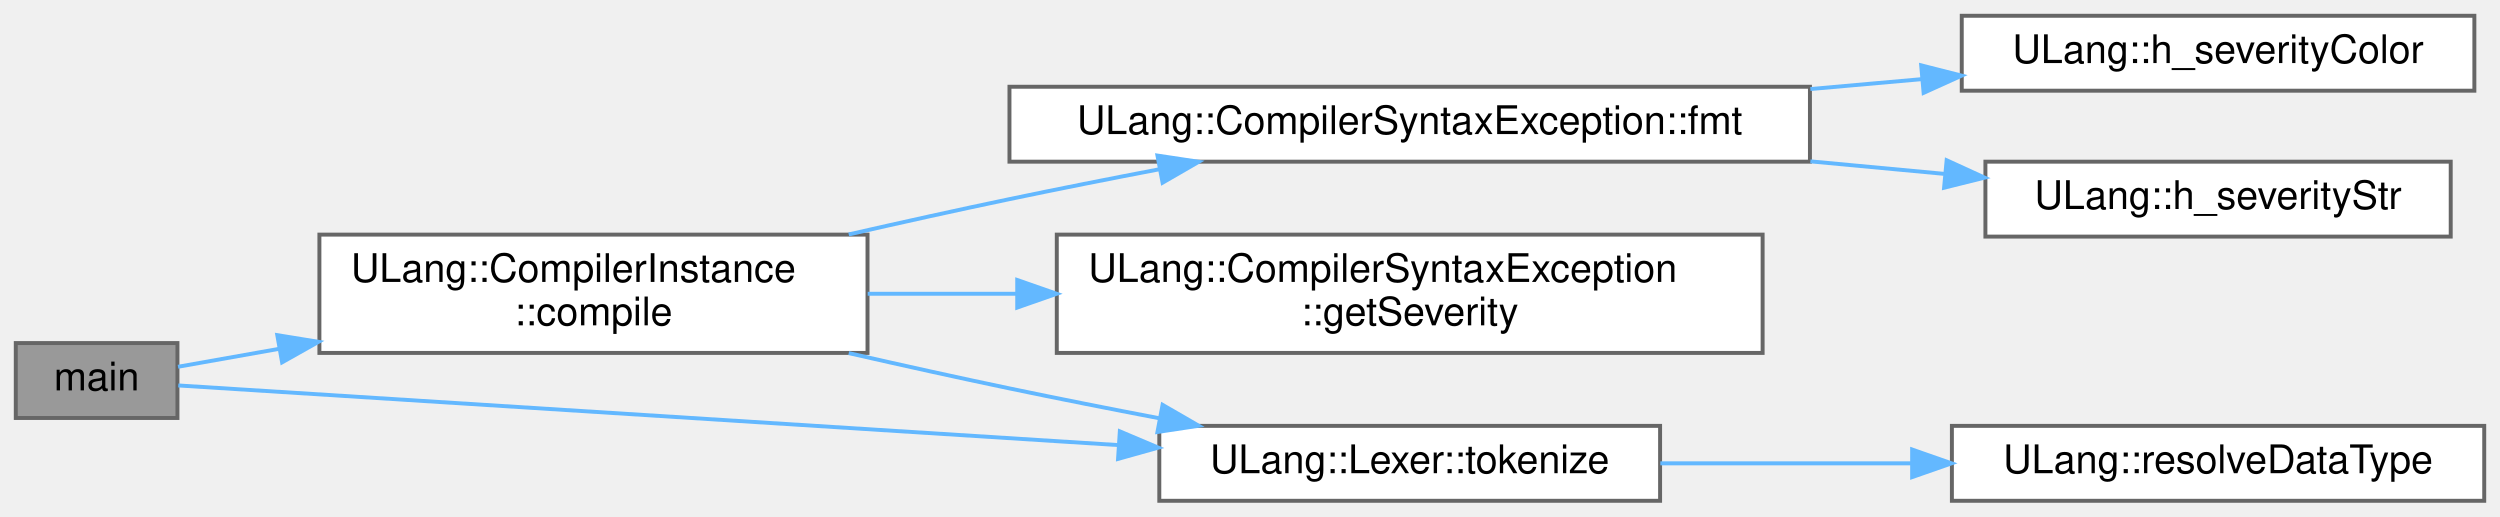
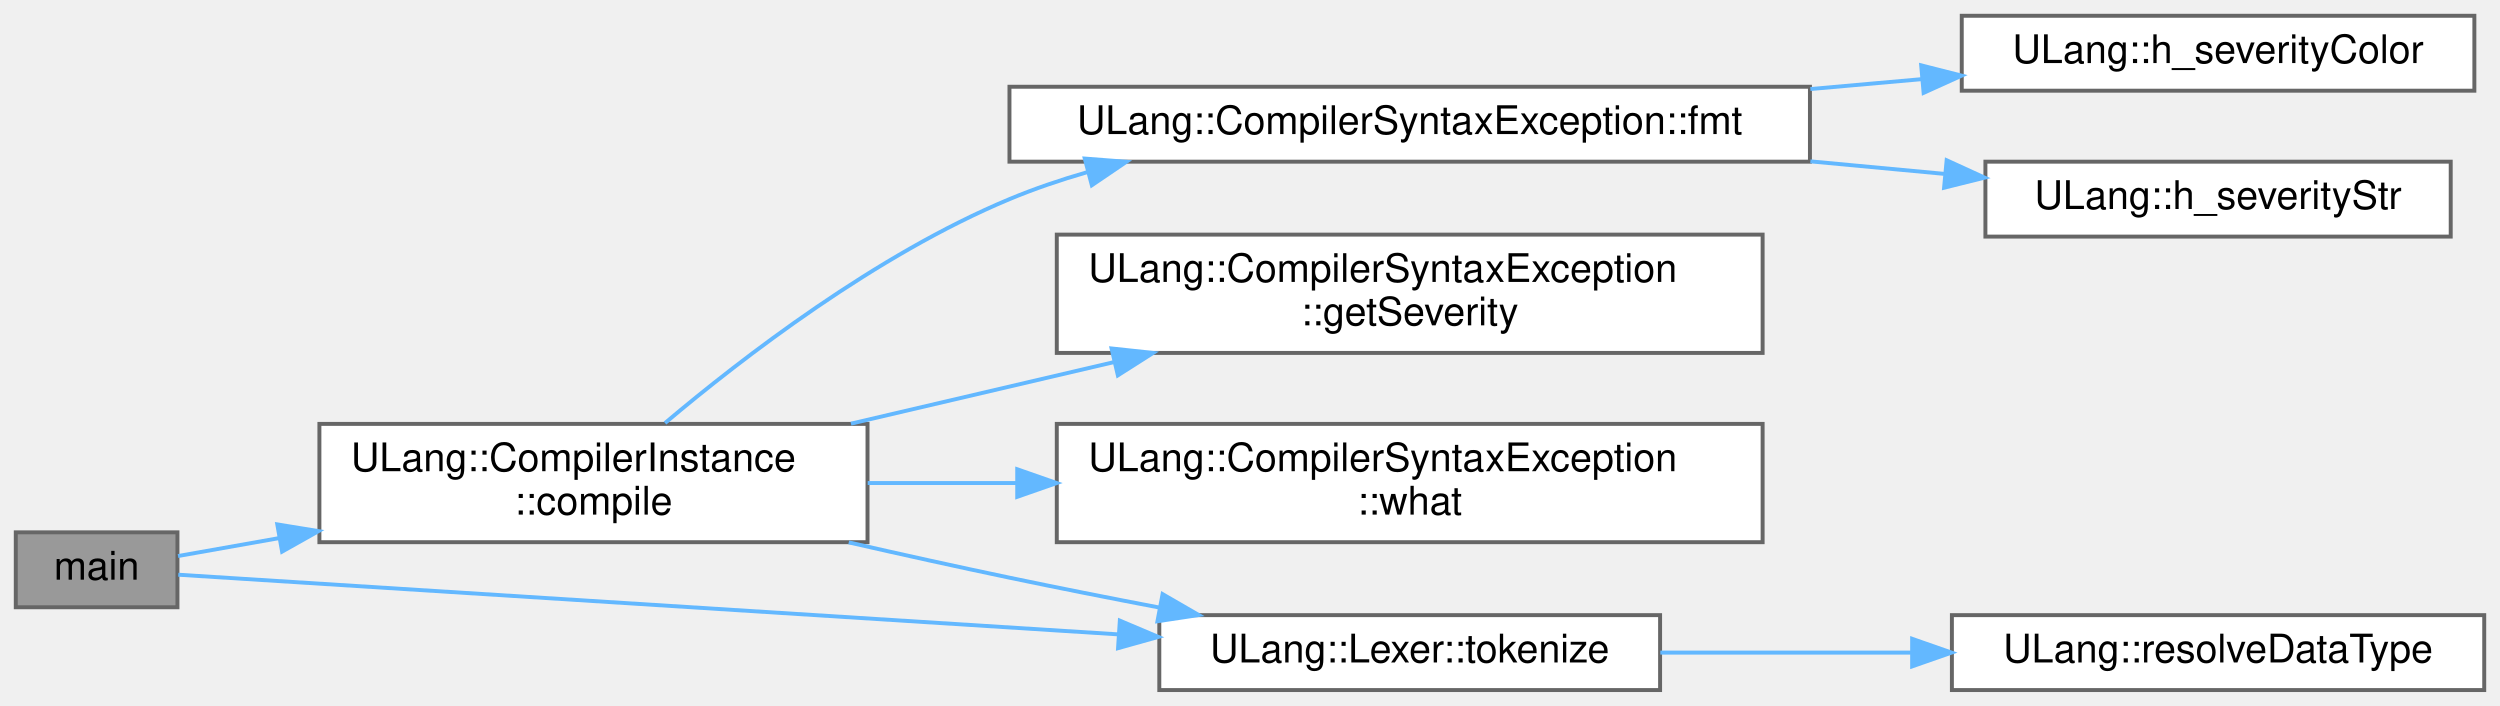
- <svg xmlns="http://www.w3.org/2000/svg" xmlns:xlink="http://www.w3.org/1999/xlink" width="634pt" height="131pt" viewBox="0.00 0.00 634.00 131.00">
-   <g id="graph0" class="graph" transform="scale(1 1) rotate(0) translate(4 127)">
+ <svg xmlns="http://www.w3.org/2000/svg" xmlns:xlink="http://www.w3.org/1999/xlink" width="634pt" height="179pt" viewBox="0.00 0.00 634.00 179.00">
+   <g id="graph0" class="graph" transform="scale(1 1) rotate(0) translate(4 175)">
    <g id="Node000001" class="node">
      <g id="a_Node000001">
        <a xlink:title=" ">
          <polygon fill="#999999" stroke="#666666" points="41,-40 0,-40 0,-21 41,-21 41,-40" />
          <text text-anchor="middle" x="20.5" y="-28" font-family="Helvetica,sans-Serif" font-size="10.00">main</text>
        </a>
      </g>
    </g>
    <g id="Node000002" class="node">
      <g id="a_Node000002">
        <a xlink:href="classULang_1_1CompilerInstance.html#a421fd0510115d58a186435486b9fa7aa" target="_top" xlink:title="does the compilation">
          <polygon fill="white" stroke="#666666" points="216,-67.5 77,-67.5 77,-37.5 216,-37.5 216,-67.5" />
          <text text-anchor="start" x="85" y="-55.5" font-family="Helvetica,sans-Serif" font-size="10.00">ULang::CompilerInstance</text>
          <text text-anchor="middle" x="146.5" y="-44.5" font-family="Helvetica,sans-Serif" font-size="10.00">::compile</text>
        </a>
      </g>
    </g>
    <g id="edge1_Node000001_Node000002" class="edge">
      <g id="a_edge1_Node000001_Node000002">
        <a xlink:title=" ">
          <path fill="none" stroke="#63b8ff" d="M41.15,-33.99C48.5,-35.29 57.37,-36.86 66.79,-38.54" />
          <polygon fill="#63b8ff" stroke="#63b8ff" points="66.32,-42.01 76.78,-40.31 67.54,-35.11 66.32,-42.01" />
        </a>
      </g>
    </g>
    <g id="Node000007" class="node">
      <g id="a_Node000007">
-         <a xlink:href="classULang_1_1Lexer.html#ae872eb2e23ddedc140f49db092b9462b" target="_top" xlink:title="converts source code to tokens">
+         <a xlink:href="classULang_1_1Lexer.html#a683839683dfefa9502c5e151222ecb7e" target="_top" xlink:title="converts source code to tokens">
          <polygon fill="white" stroke="#666666" points="417,-19 290,-19 290,0 417,0 417,-19" />
          <text text-anchor="middle" x="353.5" y="-7" font-family="Helvetica,sans-Serif" font-size="10.00">ULang::Lexer::tokenize</text>
        </a>
      </g>
    </g>
-     <g id="edge8_Node000001_Node000007" class="edge">
-       <g id="a_edge8_Node000001_Node000007">
+     <g id="edge9_Node000001_Node000007" class="edge">
+       <g id="a_edge9_Node000001_Node000007">
        <a xlink:title=" ">
          <path fill="none" stroke="#63b8ff" d="M41.21,-29.25C87.1,-26.34 202.97,-18.99 279.66,-14.12" />
          <polygon fill="#63b8ff" stroke="#63b8ff" points="279.99,-17.61 289.75,-13.48 279.54,-10.62 279.99,-17.61" />
        </a>
      </g>
    </g>
    <g id="Node000003" class="node">
      <g id="a_Node000003">
        <a xlink:href="classULang_1_1CompilerSyntaxException.html#a39539114f05c2d71321e5eb748da29f6" target="_top" xlink:title="formatted compiler exception output (human readable)">
-           <polygon fill="white" stroke="#666666" points="455,-105 252,-105 252,-86 455,-86 455,-105" />
-           <text text-anchor="middle" x="353.5" y="-93" font-family="Helvetica,sans-Serif" font-size="10.00">ULang::CompilerSyntaxException::fmt</text>
+           <polygon fill="white" stroke="#666666" points="455,-153 252,-153 252,-134 455,-134 455,-153" />
+           <text text-anchor="middle" x="353.5" y="-141" font-family="Helvetica,sans-Serif" font-size="10.00">ULang::CompilerSyntaxException::fmt</text>
        </a>
      </g>
    </g>
    <g id="edge2_Node000002_Node000003" class="edge">
      <g id="a_edge2_Node000002_Node000003">
        <a xlink:title=" ">
-           <path fill="none" stroke="#63b8ff" d="M211.24,-67.55C224.68,-70.61 238.79,-73.74 252,-76.5 264.27,-79.07 277.42,-81.67 290.03,-84.08" />
-           <polygon fill="#63b8ff" stroke="#63b8ff" points="289.53,-87.55 300,-85.97 290.83,-80.67 289.53,-87.55" />
+           <path fill="none" stroke="#63b8ff" d="M164.65,-67.72C184.33,-84.33 218.24,-110.42 252,-124.5 258.28,-127.12 264.92,-129.38 271.69,-131.33" />
+           <polygon fill="#63b8ff" stroke="#63b8ff" points="271.1,-134.79 281.66,-133.97 272.89,-128.02 271.1,-134.79" />
        </a>
      </g>
    </g>
    <g id="Node000006" class="node">
      <g id="a_Node000006">
        <a xlink:href="classULang_1_1CompilerSyntaxException.html#a39818372c08ca906d4b50a91012801c6" target="_top" xlink:title=" ">
-           <polygon fill="white" stroke="#666666" points="443,-67.5 264,-67.5 264,-37.5 443,-37.5 443,-67.5" />
-           <text text-anchor="start" x="272" y="-55.5" font-family="Helvetica,sans-Serif" font-size="10.00">ULang::CompilerSyntaxException</text>
-           <text text-anchor="middle" x="353.5" y="-44.5" font-family="Helvetica,sans-Serif" font-size="10.00">::getSeverity</text>
+           <polygon fill="white" stroke="#666666" points="443,-115.5 264,-115.5 264,-85.5 443,-85.5 443,-115.5" />
+           <text text-anchor="start" x="272" y="-103.5" font-family="Helvetica,sans-Serif" font-size="10.00">ULang::CompilerSyntaxException</text>
+           <text text-anchor="middle" x="353.5" y="-92.5" font-family="Helvetica,sans-Serif" font-size="10.00">::getSeverity</text>
        </a>
      </g>
    </g>
    <g id="edge5_Node000002_Node000006" class="edge">
      <g id="a_edge5_Node000002_Node000006">
        <a xlink:title=" ">
-           <path fill="none" stroke="#63b8ff" d="M216.05,-52.5C228.17,-52.5 241.01,-52.5 253.77,-52.5" />
-           <polygon fill="#63b8ff" stroke="#63b8ff" points="253.97,-56 263.97,-52.5 253.97,-49 253.97,-56" />
+           <path fill="none" stroke="#63b8ff" d="M211.8,-67.56C232.98,-72.51 256.7,-78.07 278.54,-83.18" />
+           <polygon fill="#63b8ff" stroke="#63b8ff" points="277.89,-86.63 288.43,-85.5 279.49,-79.81 277.89,-86.63" />
        </a>
      </g>
    </g>
    <g id="edge6_Node000002_Node000007" class="edge">
      <g id="a_edge6_Node000002_Node000007">
        <a xlink:title=" ">
          <path fill="none" stroke="#63b8ff" d="M211.24,-37.45C224.68,-34.39 238.79,-31.26 252,-28.5 264.27,-25.93 277.42,-23.33 290.03,-20.92" />
          <polygon fill="#63b8ff" stroke="#63b8ff" points="290.83,-24.33 300,-19.03 289.53,-17.45 290.83,-24.33" />
        </a>
      </g>
    </g>
+     <g id="Node000009" class="node">
+       <g id="a_Node000009">
+         <a xlink:href="classULang_1_1CompilerSyntaxException.html#a6bac429bee65121a473bad6af7b5edbd" target="_top" xlink:title=" ">
+           <polygon fill="white" stroke="#666666" points="443,-67.5 264,-67.5 264,-37.5 443,-37.5 443,-67.5" />
+           <text text-anchor="start" x="272" y="-55.5" font-family="Helvetica,sans-Serif" font-size="10.00">ULang::CompilerSyntaxException</text>
+           <text text-anchor="middle" x="353.5" y="-44.5" font-family="Helvetica,sans-Serif" font-size="10.00">::what</text>
+         </a>
+       </g>
+     </g>
+     <g id="edge8_Node000002_Node000009" class="edge">
+       <g id="a_edge8_Node000002_Node000009">
+         <a xlink:title=" ">
+           <path fill="none" stroke="#63b8ff" d="M216.05,-52.5C228.17,-52.5 241.01,-52.5 253.77,-52.5" />
+           <polygon fill="#63b8ff" stroke="#63b8ff" points="253.97,-56 263.97,-52.5 253.97,-49 253.97,-56" />
+         </a>
+       </g>
+     </g>
    <g id="Node000004" class="node">
      <g id="a_Node000004">
        <a xlink:href="namespaceULang.html#a991893b6b9fc7f5f594ad4375bfbe05c" target="_top" xlink:title=" ">
-           <polygon fill="white" stroke="#666666" points="623.5,-123 493.5,-123 493.5,-104 623.5,-104 623.5,-123" />
-           <text text-anchor="middle" x="558.5" y="-111" font-family="Helvetica,sans-Serif" font-size="10.00">ULang::h_severityColor</text>
+           <polygon fill="white" stroke="#666666" points="623.5,-171 493.5,-171 493.5,-152 623.5,-152 623.5,-171" />
+           <text text-anchor="middle" x="558.5" y="-159" font-family="Helvetica,sans-Serif" font-size="10.00">ULang::h_severityColor</text>
        </a>
      </g>
    </g>
    <g id="edge3_Node000003_Node000004" class="edge">
      <g id="a_edge3_Node000003_Node000004">
        <a xlink:title=" ">
-           <path fill="none" stroke="#63b8ff" d="M455.11,-104.42C464.6,-105.26 474.1,-106.1 483.28,-106.92" />
-           <polygon fill="#63b8ff" stroke="#63b8ff" points="483.21,-110.43 493.48,-107.82 483.83,-103.45 483.21,-110.43" />
+           <path fill="none" stroke="#63b8ff" d="M455.11,-152.42C464.6,-153.26 474.1,-154.1 483.28,-154.92" />
+           <polygon fill="#63b8ff" stroke="#63b8ff" points="483.21,-158.43 493.48,-155.82 483.83,-151.45 483.21,-158.43" />
        </a>
      </g>
    </g>
    <g id="Node000005" class="node">
      <g id="a_Node000005">
        <a xlink:href="namespaceULang.html#aa872add6618cd1839d302348efd6020b" target="_top" xlink:title=" ">
-           <polygon fill="white" stroke="#666666" points="617.5,-86 499.5,-86 499.5,-67 617.5,-67 617.5,-86" />
-           <text text-anchor="middle" x="558.5" y="-74" font-family="Helvetica,sans-Serif" font-size="10.00">ULang::h_severityStr</text>
+           <polygon fill="white" stroke="#666666" points="617.5,-134 499.5,-134 499.5,-115 617.5,-115 617.5,-134" />
+           <text text-anchor="middle" x="558.5" y="-122" font-family="Helvetica,sans-Serif" font-size="10.00">ULang::h_severityStr</text>
        </a>
      </g>
    </g>
    <g id="edge4_Node000003_Node000005" class="edge">
      <g id="a_edge4_Node000003_Node000005">
        <a xlink:title=" ">
-           <path fill="none" stroke="#63b8ff" d="M455.11,-86.08C466.59,-85.01 478.09,-83.93 489.02,-82.91" />
-           <polygon fill="#63b8ff" stroke="#63b8ff" points="489.67,-86.36 499.3,-81.95 489.02,-79.39 489.67,-86.36" />
+           <path fill="none" stroke="#63b8ff" d="M455.11,-134.08C466.59,-133.01 478.09,-131.93 489.02,-130.91" />
+           <polygon fill="#63b8ff" stroke="#63b8ff" points="489.67,-134.36 499.3,-129.95 489.02,-127.39 489.67,-134.36" />
        </a>
      </g>
    </g>
    <g id="Node000008" class="node">
      <g id="a_Node000008">
        <a xlink:href="namespaceULang.html#a2437ad588ffb8270e6c3c174357638f2" target="_top" xlink:title=" ">
          <polygon fill="white" stroke="#666666" points="626,-19 491,-19 491,0 626,0 626,-19" />
          <text text-anchor="middle" x="558.5" y="-7" font-family="Helvetica,sans-Serif" font-size="10.00">ULang::resolveDataType</text>
        </a>
      </g>
    </g>
    <g id="edge7_Node000007_Node000008" class="edge">
      <g id="a_edge7_Node000007_Node000008">
        <a xlink:title=" ">
          <path fill="none" stroke="#63b8ff" d="M417.06,-9.5C437.19,-9.5 459.72,-9.5 480.74,-9.5" />
          <polygon fill="#63b8ff" stroke="#63b8ff" points="480.92,-13 490.92,-9.5 480.92,-6 480.92,-13" />
        </a>
      </g>
    </g>
  </g>
</svg>
